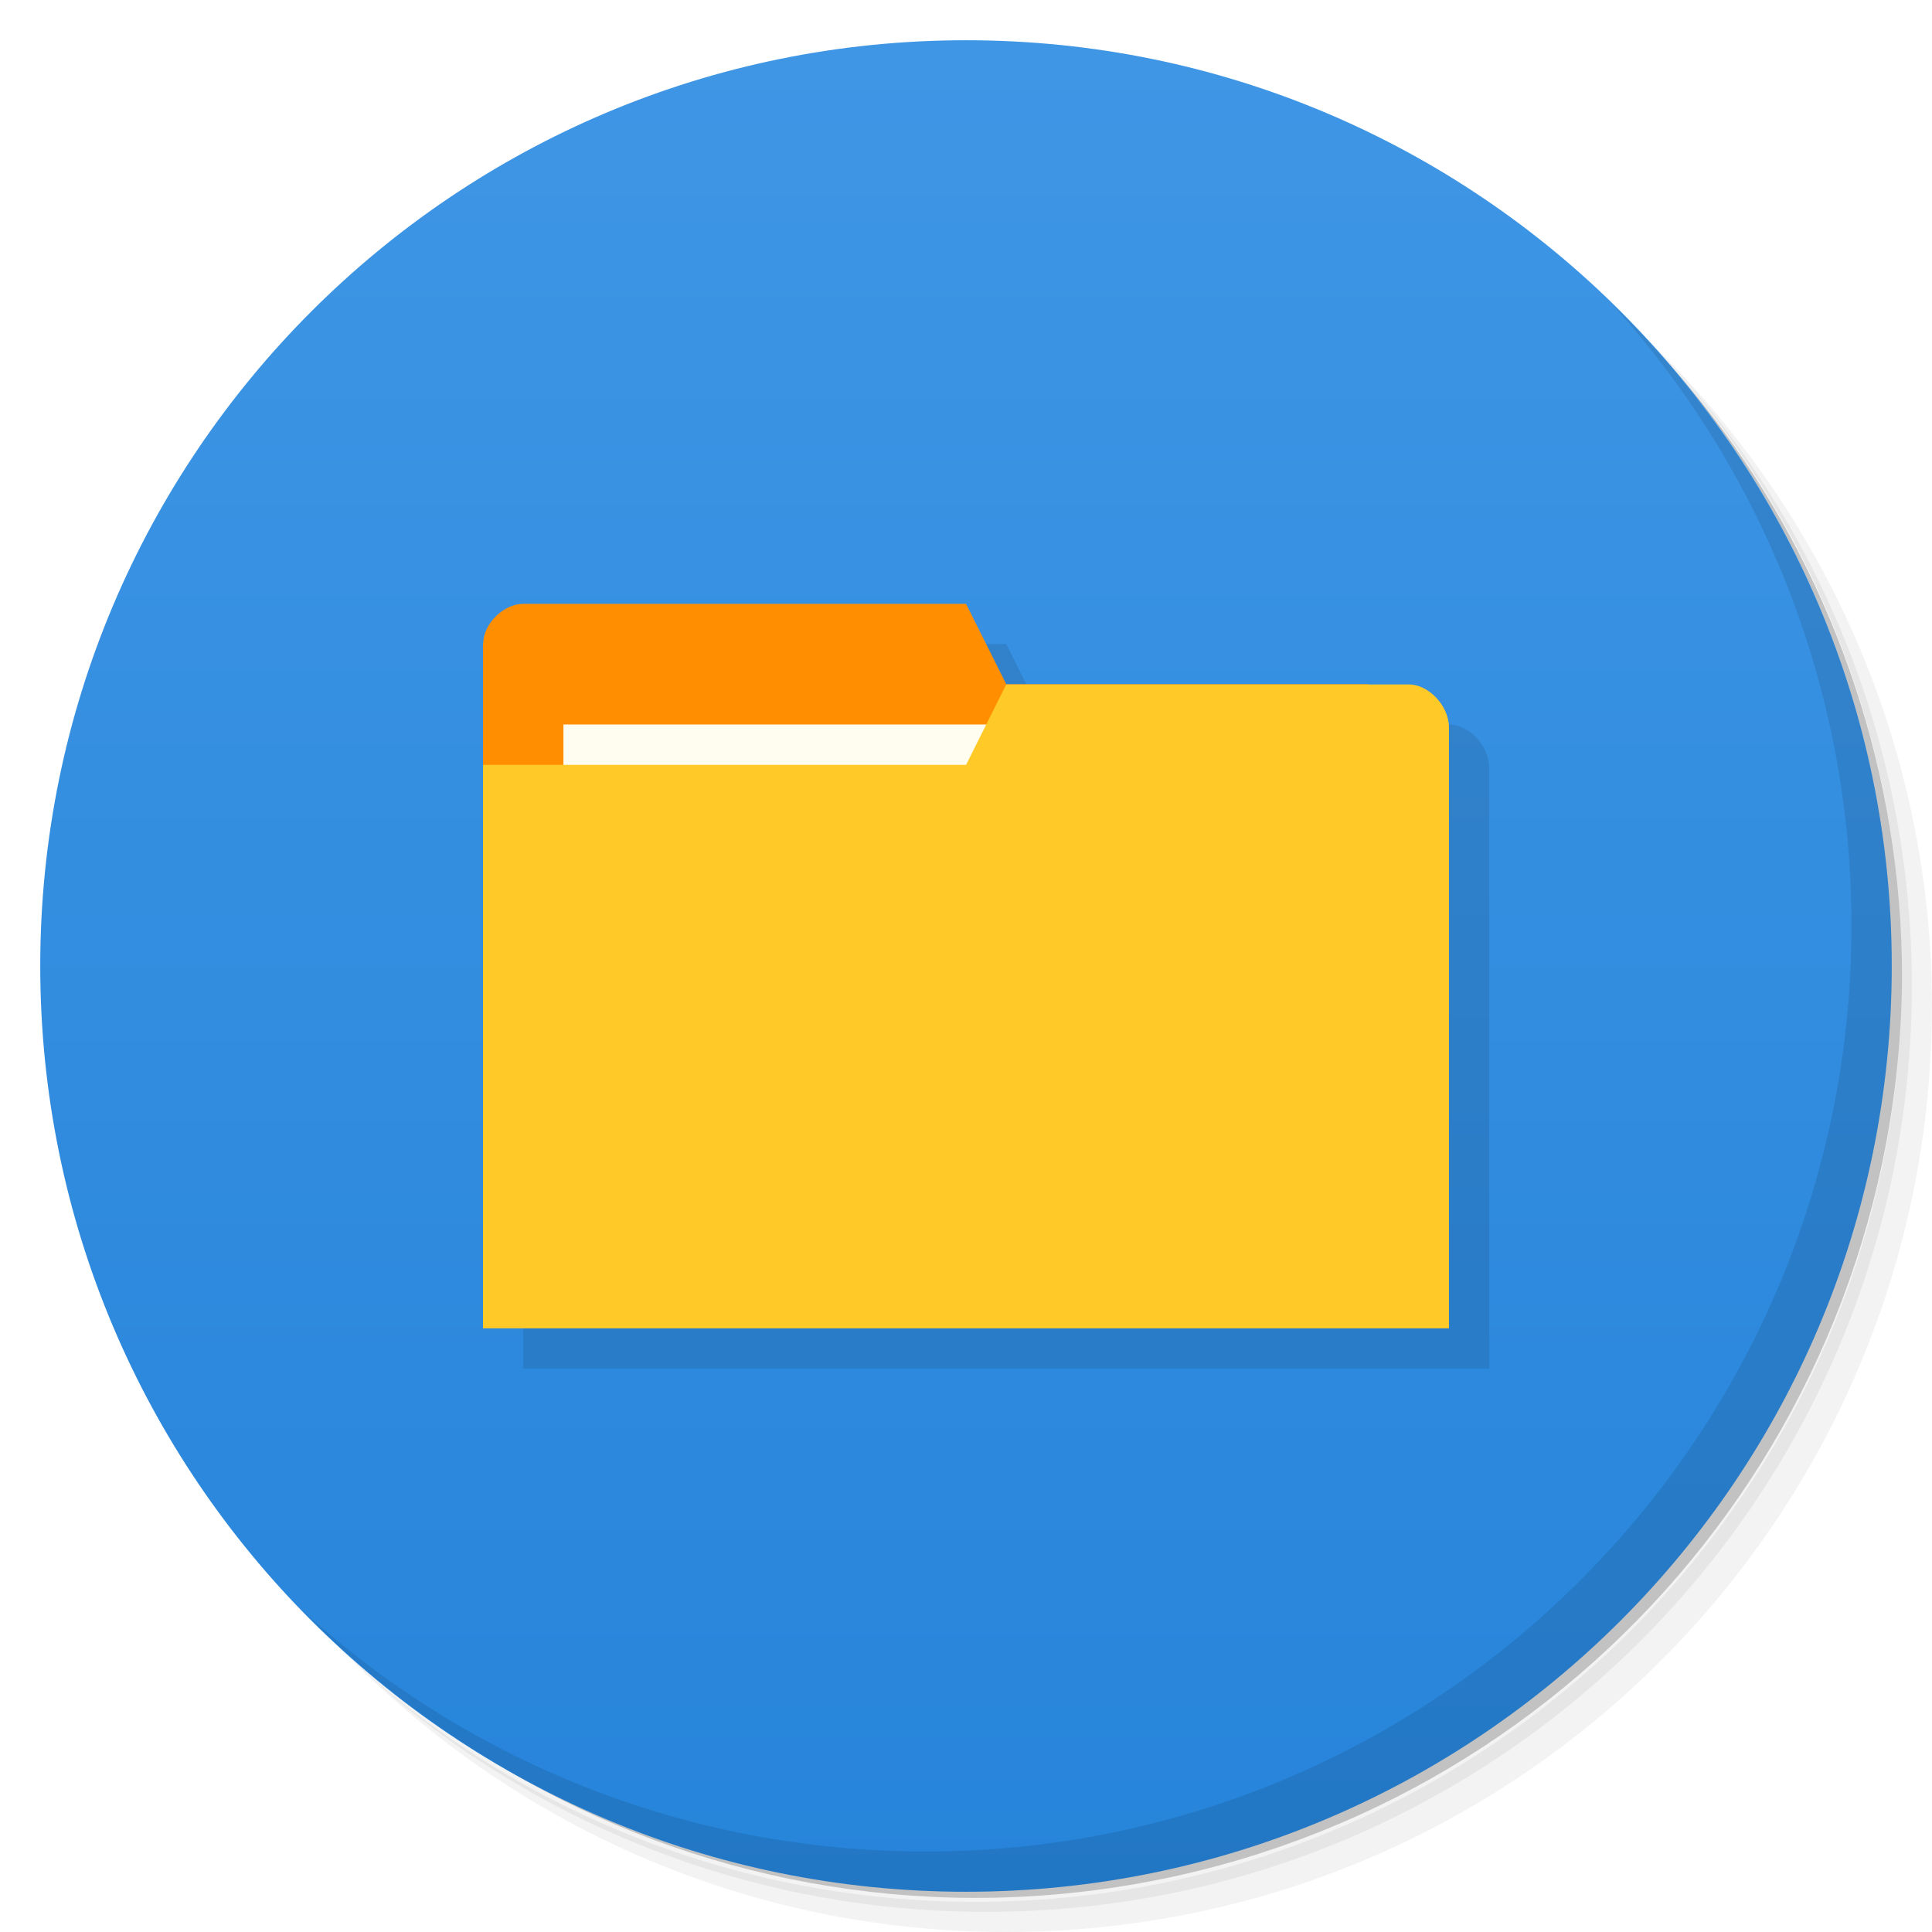
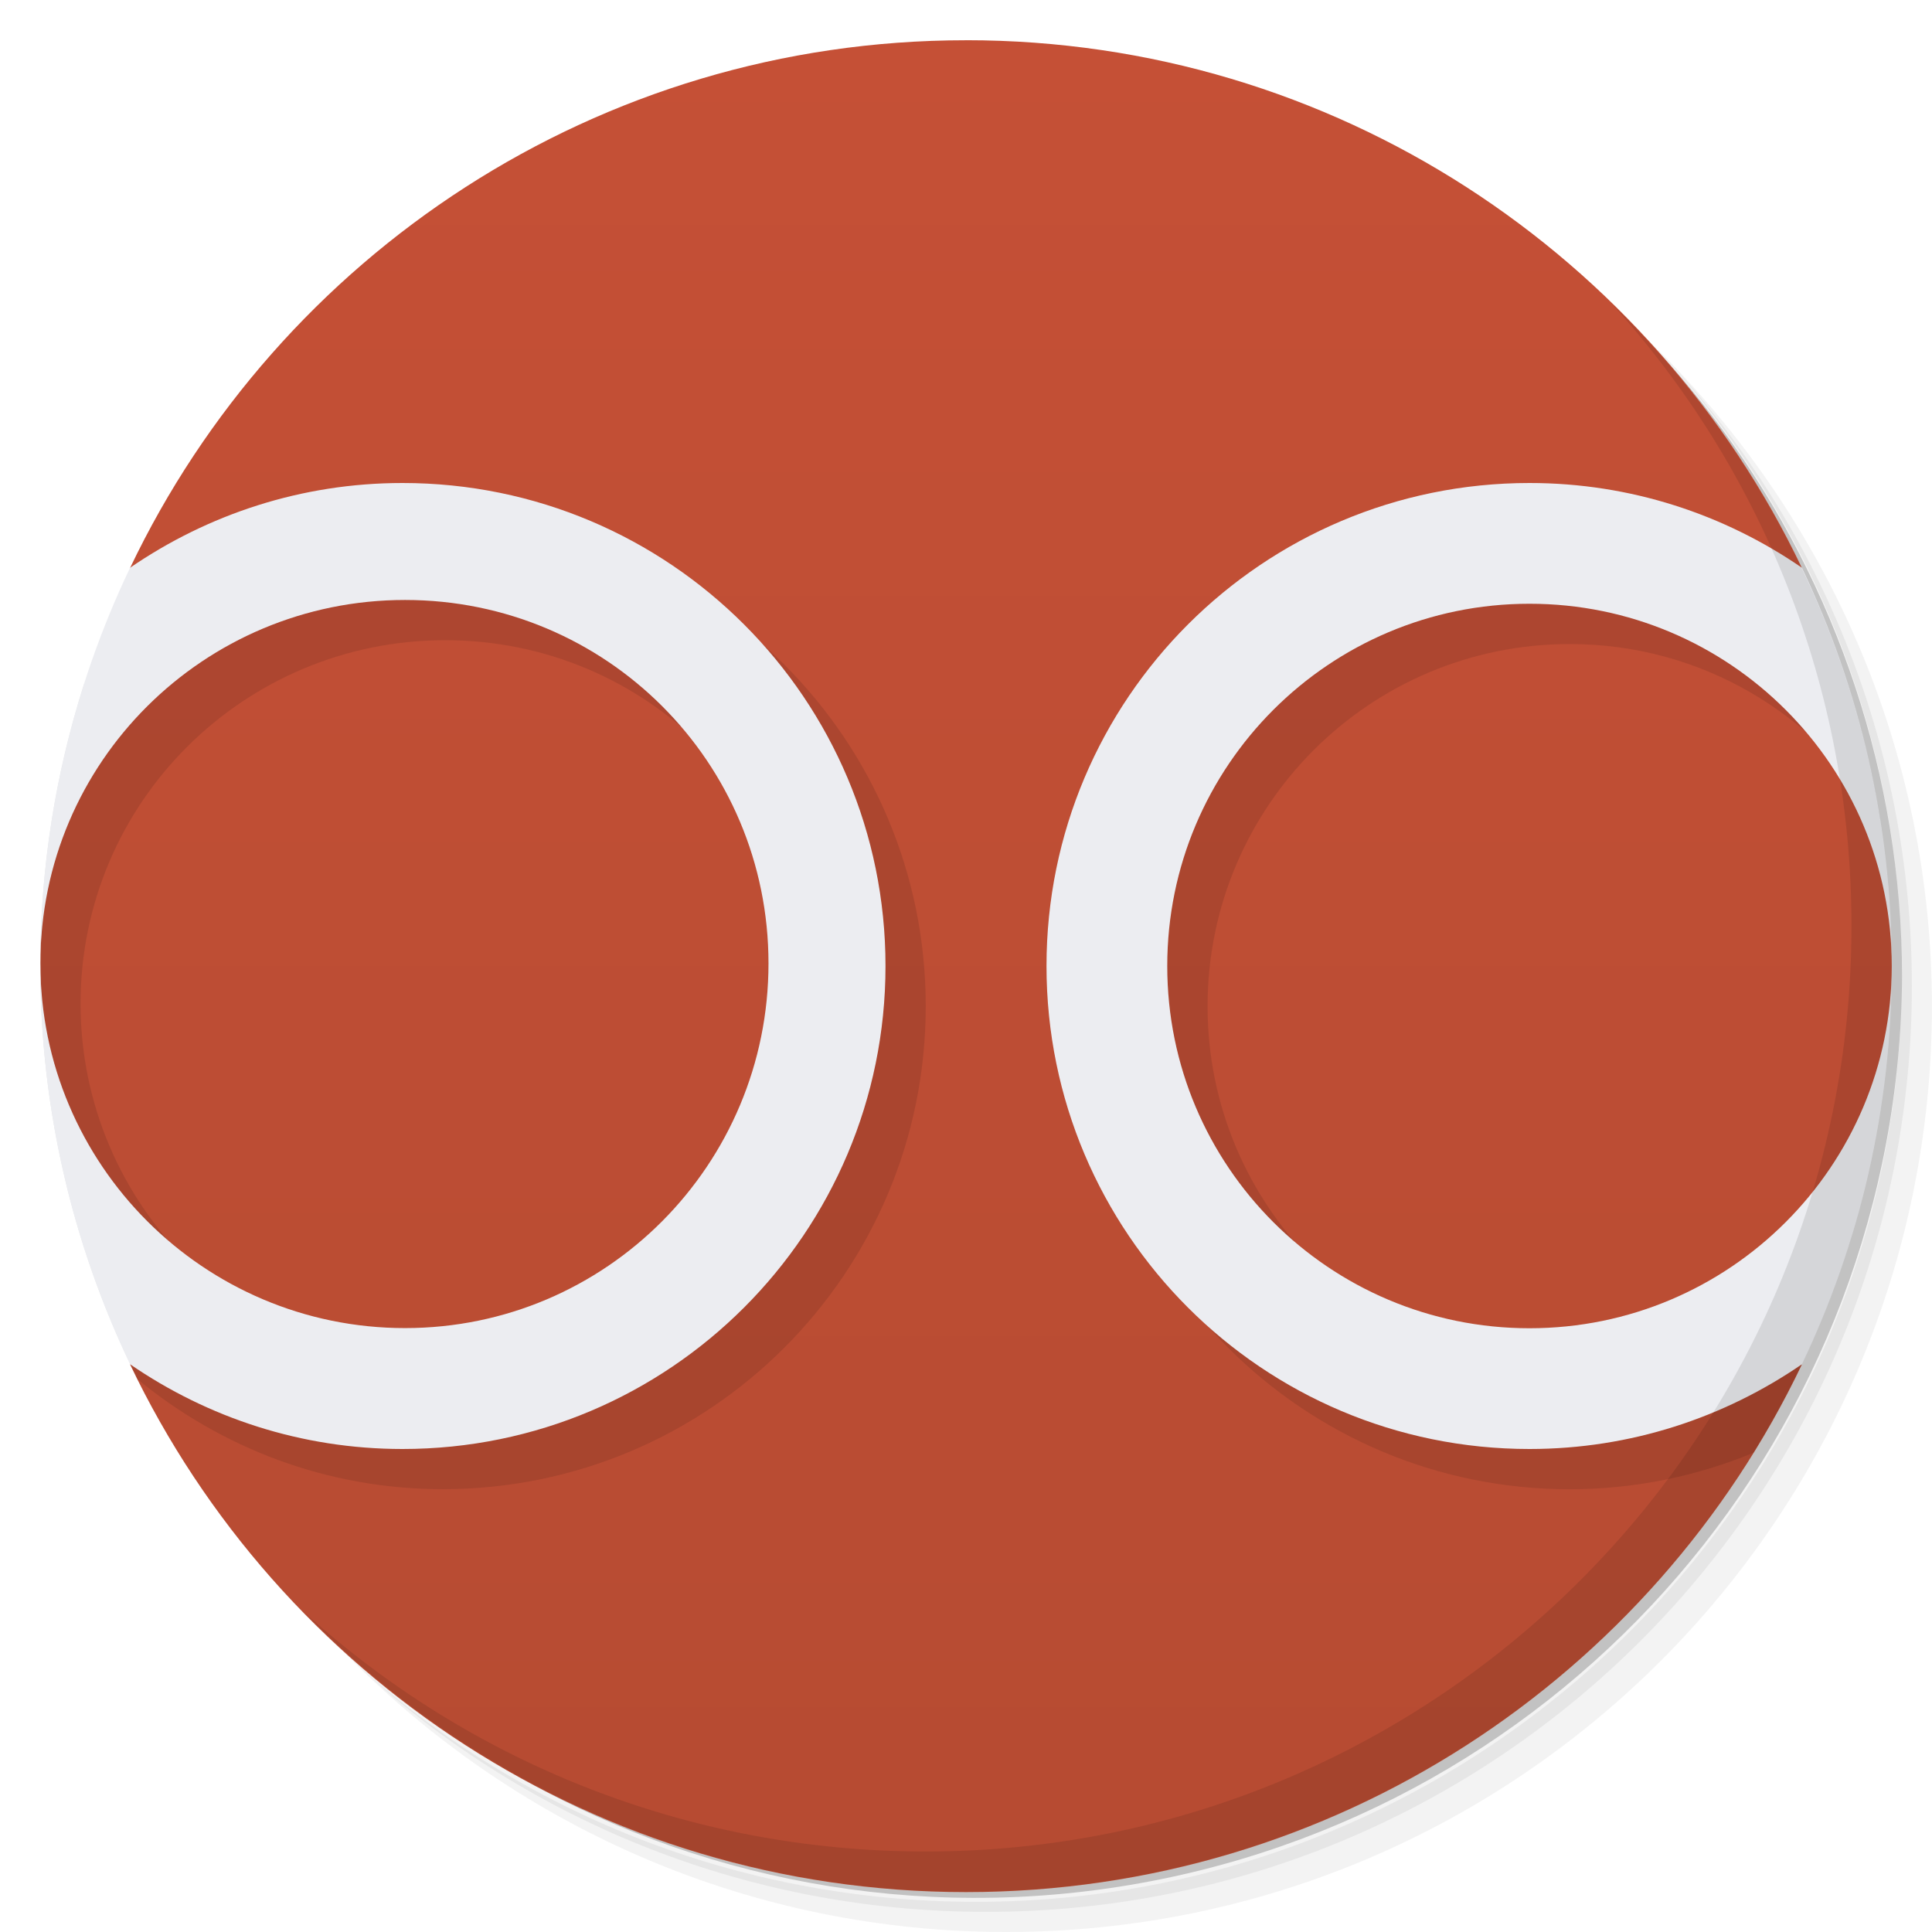
<svg xmlns="http://www.w3.org/2000/svg" viewBox="0 0 48 48">
  <defs>
-     <linearGradient id="linearGradient3813" gradientUnits="userSpaceOnUse" gradientTransform="matrix(0,-1,1,0,-1.5e-6,48)" x1="1" x2="47">
-       <stop style="stop-color:#2684da;stop-opacity:1" />
-       <stop offset="1" style="stop-color:#3f96e5;stop-opacity:1" />
+     <linearGradient id="linearGradient3764" x1="1" x2="47" gradientUnits="userSpaceOnUse" gradientTransform="matrix(0,-1,1,0,-1.5e-6,48)">
+       <stop style="stop-color:#b64b32;stop-opacity:1" />
+       <stop offset="1" style="stop-color:#c55036;stop-opacity:1" />
    </linearGradient>
  </defs>
  <g>
    <path d="m 36.31 5 c 5.859 4.062 9.688 10.831 9.688 18.5 c 0 12.426 -10.07 22.5 -22.5 22.5 c -7.669 0 -14.438 -3.828 -18.5 -9.688 c 1.037 1.822 2.306 3.499 3.781 4.969 c 4.085 3.712 9.514 5.969 15.469 5.969 c 12.703 0 23 -10.298 23 -23 c 0 -5.954 -2.256 -11.384 -5.969 -15.469 c -1.469 -1.475 -3.147 -2.744 -4.969 -3.781 z m 4.969 3.781 c 3.854 4.113 6.219 9.637 6.219 15.719 c 0 12.703 -10.297 23 -23 23 c -6.081 0 -11.606 -2.364 -15.719 -6.219 c 4.16 4.144 9.883 6.719 16.219 6.719 c 12.703 0 23 -10.298 23 -23 c 0 -6.335 -2.575 -12.06 -6.719 -16.219 z" style="opacity:0.05" />
    <path d="m 41.28 8.781 c 3.712 4.085 5.969 9.514 5.969 15.469 c 0 12.703 -10.297 23 -23 23 c -5.954 0 -11.384 -2.256 -15.469 -5.969 c 4.113 3.854 9.637 6.219 15.719 6.219 c 12.703 0 23 -10.298 23 -23 c 0 -6.081 -2.364 -11.606 -6.219 -15.719 z" style="opacity:0.1" />
    <path d="m 31.25 2.375 c 8.615 3.154 14.75 11.417 14.75 21.13 c 0 12.426 -10.07 22.5 -22.5 22.5 c -9.708 0 -17.971 -6.135 -21.12 -14.75 a 23 23 0 0 0 44.875 -7 a 23 23 0 0 0 -16 -21.875 z" style="opacity:0.2" />
  </g>
-   <path d="M 24,1 C 36.703,1 47,11.297 47,24 47,36.703 36.703,47 24,47 11.297,47 1,36.703 1,24 1,11.297 11.297,1 24,1 z" style="fill:url(#linearGradient3813);fill-opacity:1" />
+   <g>
+     <path d="m 24 1 c -9.16 0 -17.07 5.356 -20.768 13.11 c 0.803 -0.033 -2.233 4.895 -2.229 9.83 c -0.004 6.06 3.996 9.06 2.229 9.959 c 3.699 7.75 11.607 13.11 20.768 13.11 c 9.16 0 17.07 -5.356 20.768 -13.11 c -1.768 0.105 2.232 -3.895 2.232 -9.895 c 0 -6 -4 -10 -2.232 -9.895 c -3.699 -7.75 -11.607 -13.11 -20.768 -13.11 z" style="fill:url(#linearGradient3764);fill-opacity:1" />
+     <path d="m 11 13 c -3.548 0 -6.715 1.545 -8.908 3.988 c -0.707 2.211 -1.092 4.566 -1.092 7.01 c 0 3.695 0.876 7.182 2.424 10.275 c 2.065 1.693 4.691 2.725 7.576 2.725 c 6.629 0 12 -5.371 12 -12 c 0 -6.629 -5.371 -12 -12 -12 z m 28 0 c -6.629 0 -12 5.371 -12 12 c 0 6.629 5.371 12 12 12 c 1.619 0 3.156 -0.327 4.563 -0.906 c 1.049 -1.694 1.885 -3.533 2.469 -5.482 c -1.649 2.064 -4.184 3.389 -7.03 3.389 c -4.973 0 -9 -4.03 -9 -9 c 0 -4.973 4.03 -9 9 -9 c 3.281 0 6.14 1.76 7.713 4.381 c -0.319 -2.02 -0.902 -3.95 -1.711 -5.758 c -1.765 -1.025 -3.809 -1.623 -6 -1.623 z m -27.938 2.906 c 5 0 9.03 4.03 9.03 9.03 c 0 4.996 -4.03 9.06 -9.03 9.06 c -5 0 -9.06 -4.064 -9.06 -9.06 c 0 -5 4.062 -9.03 9.06 -9.03 z" style="fill:#000;opacity:0.1;fill-opacity:1" />
+     <path d="m 38 12 c -6.629 0 -12 5.371 -12 12 c 0 6.629 5.371 12 12 12 c 2.518 0 4.842 -0.784 6.768 -2.105 c 1.431 -2.997 2.232 -6.352 2.232 -9.895 c 0 4.973 -4.03 9 -9 9 c -4.973 0 -9 -4.03 -9 -9 c 0 -4.973 4.03 -9 9 -9 c 4.973 0 9 4.03 9 9 c 0 -3.543 -0.802 -6.897 -2.232 -9.895 c -1.925 -1.322 -4.25 -2.105 -6.768 -2.105 z" style="fill:#ecedf1;fill-opacity:1" />
+     <path d="m 10 12 c -2.518 0 -4.842 0.784 -6.768 2.105 c -1.431 2.997 -2.232 6.352 -2.232 9.895 c 0 3.543 0.802 6.897 2.232 9.895 c 1.925 1.322 4.25 2.105 6.768 2.105 c 6.629 0 12 -5.371 12 -12 c 0 -6.629 -5.371 -12 -12 -12 z m 0.063 2.906 c 5 0 9.03 4.03 9.03 9.03 c 0 4.996 -4.03 9.06 -9.03 9.06 c -5 0 -9.06 -4.064 -9.06 -9.06 c 0 -5 4.062 -9.03 9.06 -9.03 z" style="fill:#ecedf1;fill-opacity:1" />
+   </g>
+   <g>
+     <g>
+       <g transform="translate(1,1)">
+         <g style="opacity:0.1">
+      
+     </g>
+       </g>
+     </g>
+   </g>
+   <g>
+     <g>
+    
+   </g>
+   </g>
  <g>
    <path d="m 40.03 7.531 c 3.712 4.084 5.969 9.514 5.969 15.469 0 12.703 -10.297 23 -23 23 c -5.954 0 -11.384 -2.256 -15.469 -5.969 4.178 4.291 10.01 6.969 16.469 6.969 c 12.703 0 23 -10.298 23 -23 0 -6.462 -2.677 -12.291 -6.969 -16.469 z" style="opacity:0.1" />
  </g>
-   <g transform="matrix(3.543307,0,0,3.543307,0.9988192,2)" style="fill:#000;opacity:0.1;fill-opacity:1">
-     <path d="m 14,16 c -0.5,0 -1,0.5 -1,1 0,5.667 0,11.333 0,17 l 24,0 0,-14.934 C 37,18.533 36.5,18 36,18 c -3.333,0 -6.667,0 -10,0 l -1,-2 z" transform="matrix(0.2822222,0,0,0.2822222,-0.2822223,-0.5644445)" style="fill:#000;stroke:none" />
-   </g>
-   <g transform="matrix(3.543307,0,0,3.543307,-0.00118081,1.6631688e-8)">
-     <path d="m 3.387 4.516 0 3.951 6.491 0 0 -1.976 -0.282 -1.693 -2.54 0 -0.282 -0.564 -3.104 0 c -0.141 0 -0.282 0.141 -0.282 0.282 z" style="fill:#ff8f00;fill-opacity:1;stroke:none" />
-     <rect y="5.08" x="3.951" height="1.129" width="3.104" style="fill:#fffdf0;fill-opacity:1;stroke:none" />
-     <path d="m 10.16 5.099 0 4.215 -6.773 0 0 -3.951 3.387 0 0.282 -0.564 2.822 0 c 0.141 0 0.282 0.151 0.282 0.301 z" style="fill:#ffca28;fill-opacity:1;stroke:none" />
-   </g>
</svg>
